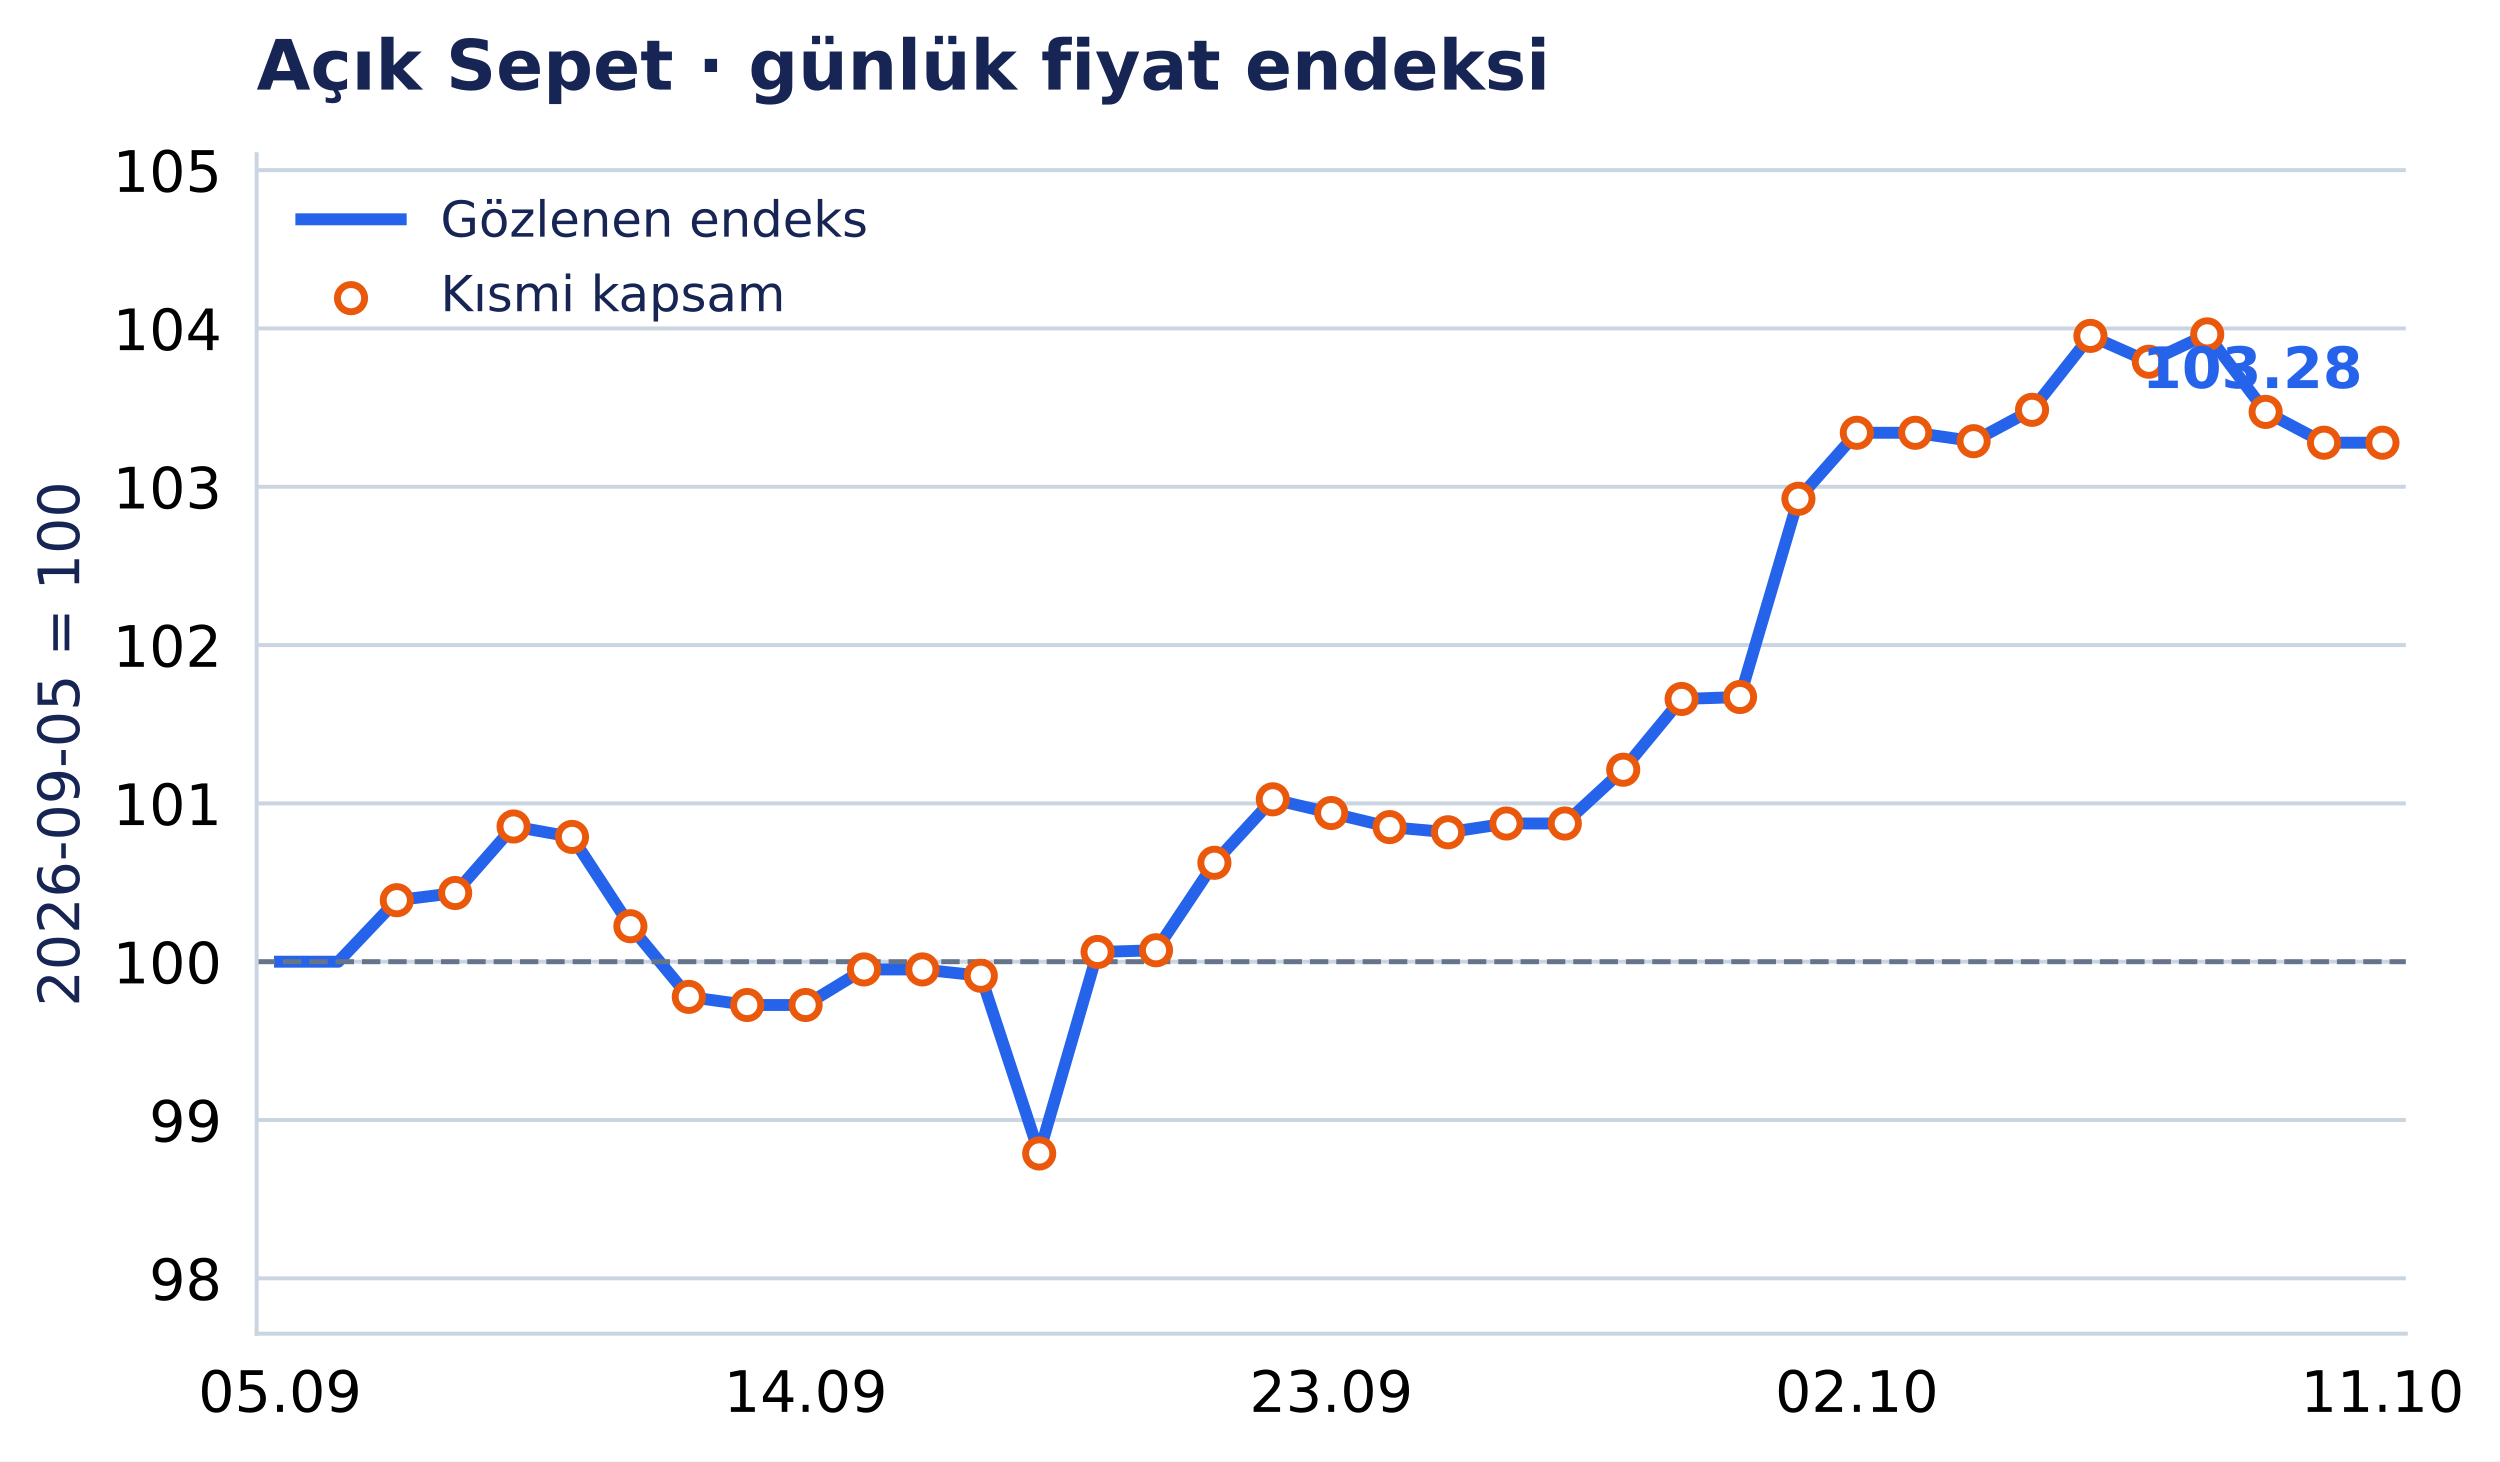
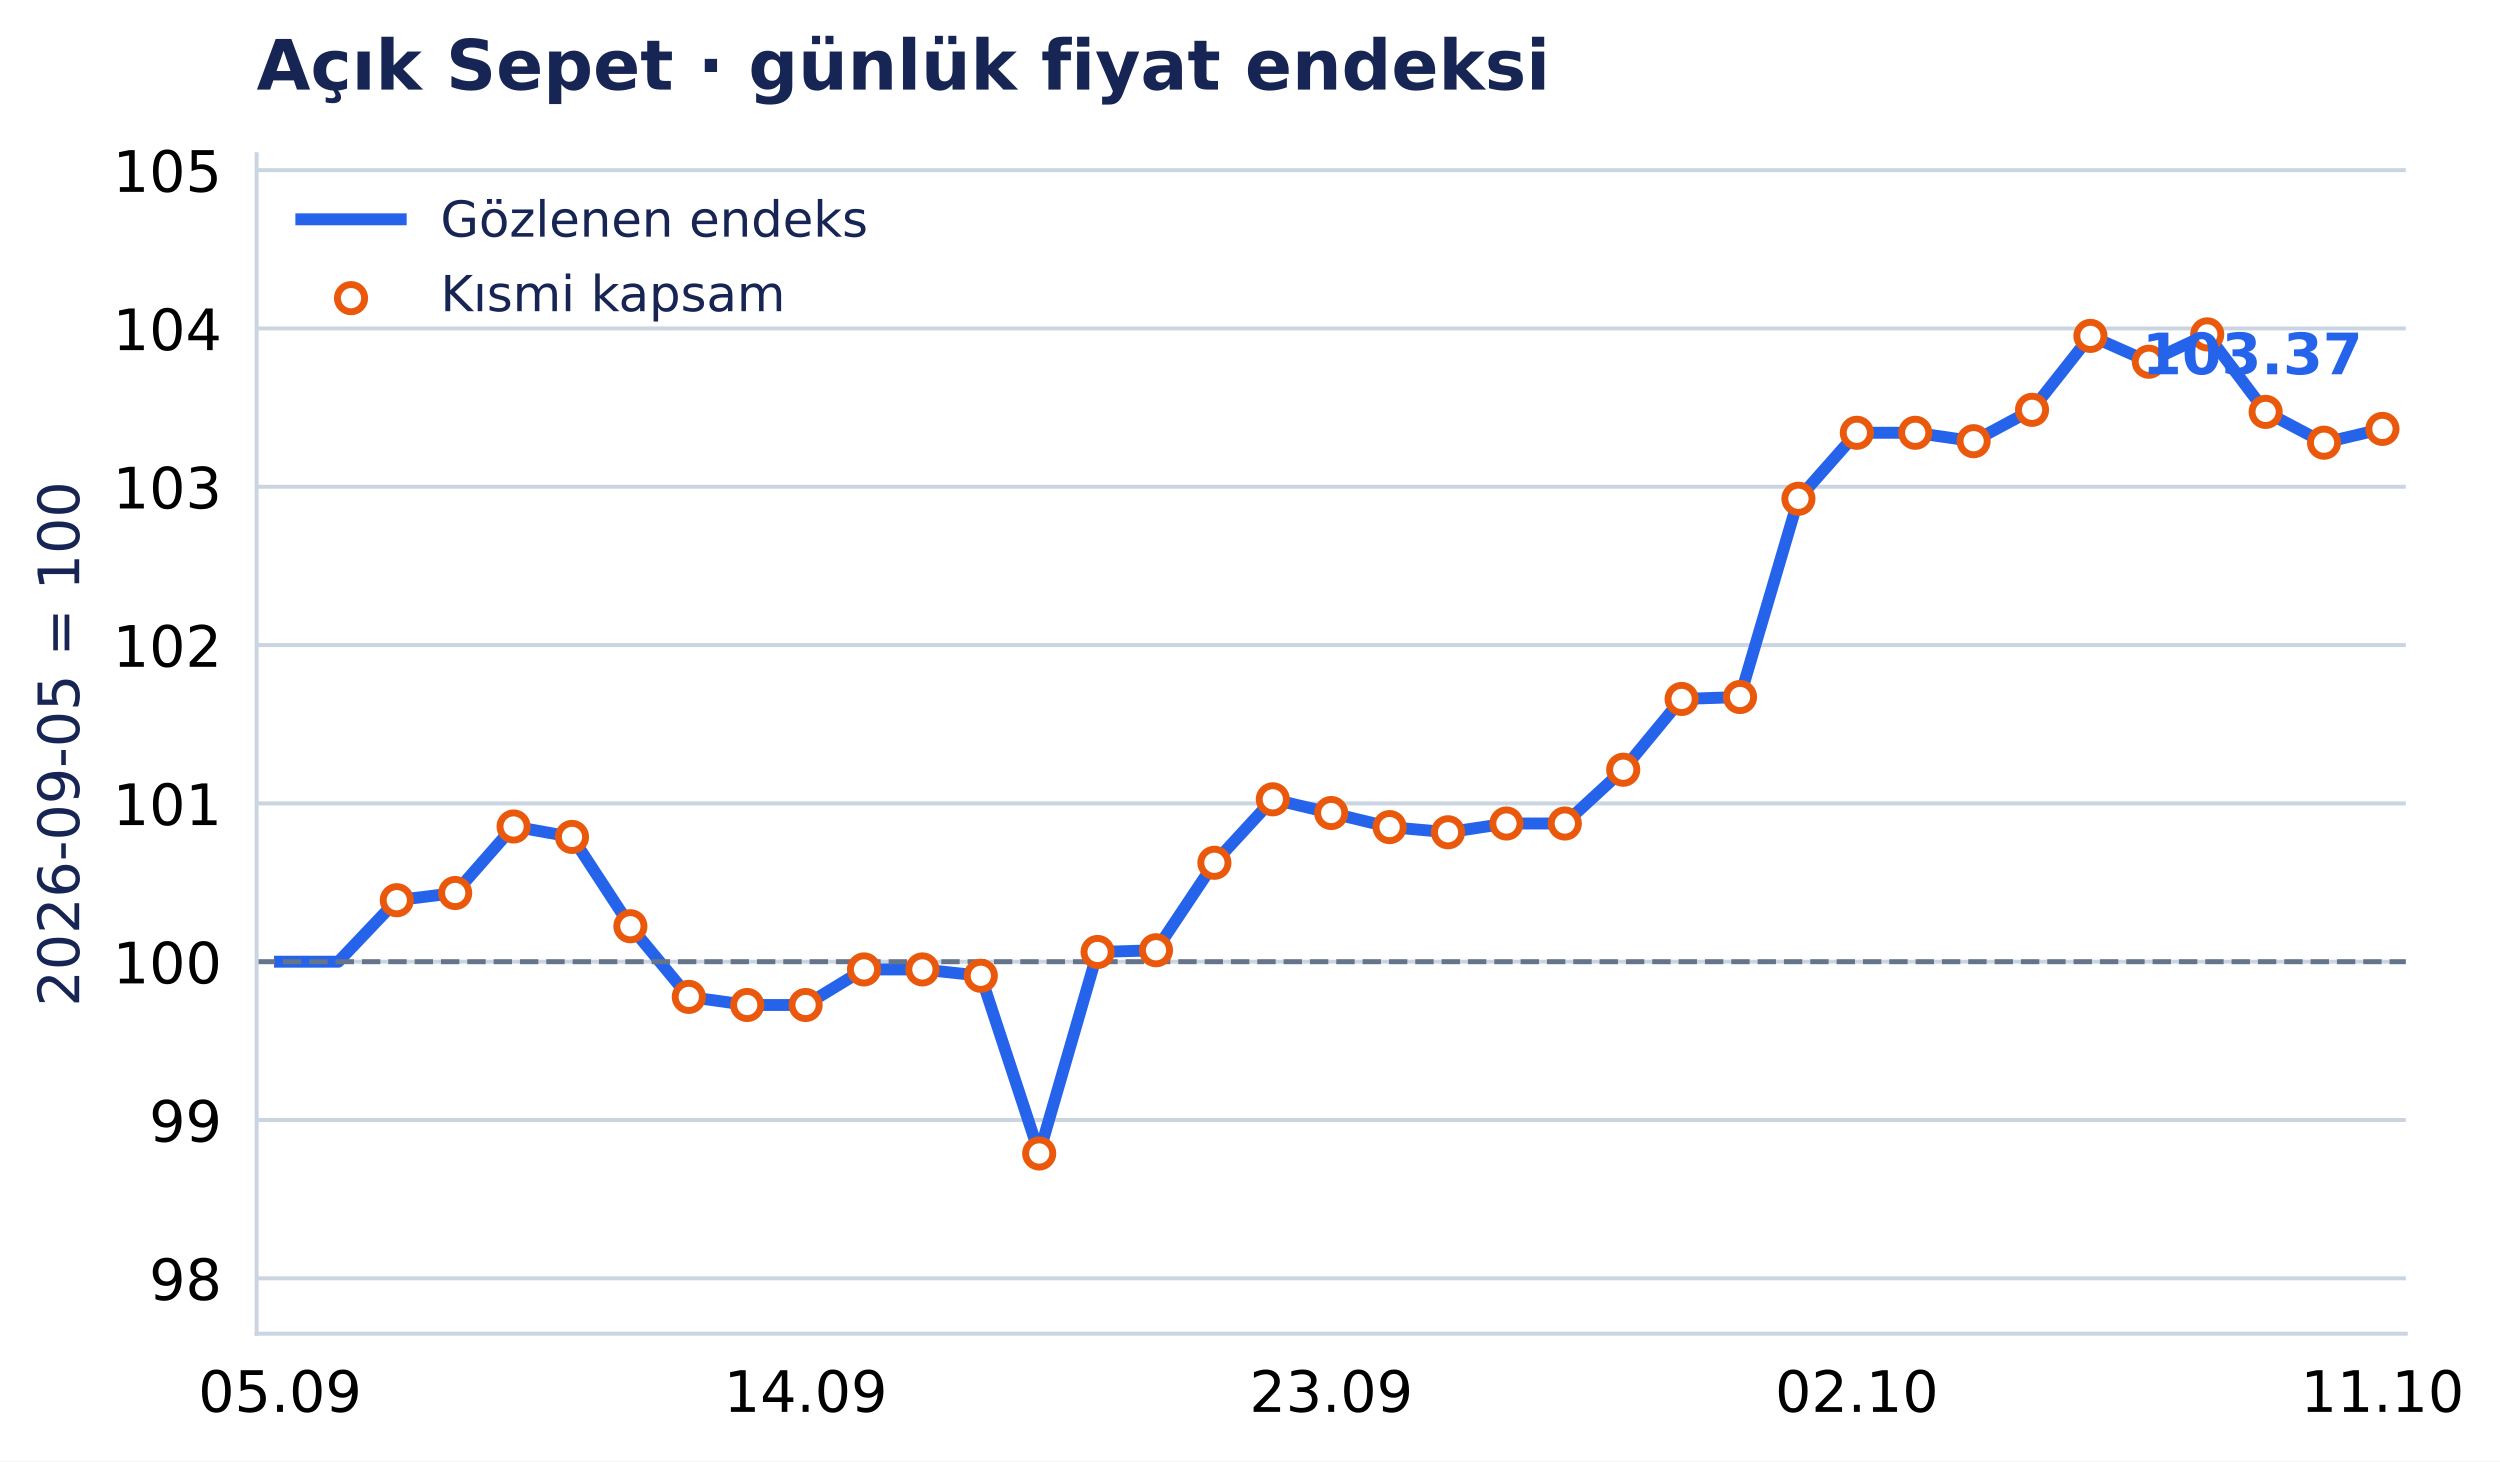
<svg xmlns="http://www.w3.org/2000/svg" xmlns:xlink="http://www.w3.org/1999/xlink" width="503.177pt" height="294.135pt" viewBox="0 0 503.177 294.135" version="1.1">
  <defs>
    <style type="text/css">*{stroke-linejoin: round; stroke-linecap: butt}</style>
  </defs>
  <g id="figure_1">
    <g id="patch_1">
      <path d="M 0 294.135 L 503.177 294.135 L 503.177 0 L 0 0 z " style="fill: #ffffff" />
    </g>
    <g id="axes_1">
      <g id="patch_2">
        <path d="M 51.651 268.435 L 484.218 268.435 L 484.218 31.035 L 51.651 31.035 z " style="fill: #ffffff" />
      </g>
      <g id="matplotlib.axis_1">
        <g id="xtick_1">
          <g id="line2d_1" />
          <g id="text_1">
            <text style="font-size: 11.5px; font-family: 'DejaVu Sans', 'Bitstream Vera Sans', 'Computer Modern Sans Serif', 'Lucida Grande', 'Verdana', 'Geneva', 'Lucid', 'Arial', 'Helvetica', 'Avant Garde', sans-serif; text-anchor: middle" x="56.352" y="284.172" transform="rotate(-0 56.35244 284.172)">05.09</text>
          </g>
        </g>
        <g id="xtick_2">
          <g id="line2d_2" />
          <g id="text_2">
            <text style="font-size: 11.5px; font-family: 'DejaVu Sans', 'Bitstream Vera Sans', 'Computer Modern Sans Serif', 'Lucida Grande', 'Verdana', 'Geneva', 'Lucid', 'Arial', 'Helvetica', 'Avant Garde', sans-serif; text-anchor: middle" x="162.143" y="284.172" transform="rotate(-0 162.1433 284.172)">14.09</text>
          </g>
        </g>
        <g id="xtick_3">
          <g id="line2d_3" />
          <g id="text_3">
            <text style="font-size: 11.5px; font-family: 'DejaVu Sans', 'Bitstream Vera Sans', 'Computer Modern Sans Serif', 'Lucida Grande', 'Verdana', 'Geneva', 'Lucid', 'Arial', 'Helvetica', 'Avant Garde', sans-serif; text-anchor: middle" x="267.934" y="284.172" transform="rotate(-0 267.9341 284.172)">23.09</text>
          </g>
        </g>
        <g id="xtick_4">
          <g id="line2d_4" />
          <g id="text_4">
            <text style="font-size: 11.5px; font-family: 'DejaVu Sans', 'Bitstream Vera Sans', 'Computer Modern Sans Serif', 'Lucida Grande', 'Verdana', 'Geneva', 'Lucid', 'Arial', 'Helvetica', 'Avant Garde', sans-serif; text-anchor: middle" x="373.725" y="284.172" transform="rotate(-0 373.7249 284.172)">02.10</text>
          </g>
        </g>
        <g id="xtick_5">
          <g id="line2d_5" />
          <g id="text_5">
            <text style="font-size: 11.5px; font-family: 'DejaVu Sans', 'Bitstream Vera Sans', 'Computer Modern Sans Serif', 'Lucida Grande', 'Verdana', 'Geneva', 'Lucid', 'Arial', 'Helvetica', 'Avant Garde', sans-serif; text-anchor: middle" x="479.516" y="284.172" transform="rotate(-0 479.5158 284.172)">11.10</text>
          </g>
        </g>
      </g>
      <g id="matplotlib.axis_2">
        <g id="ytick_1">
          <g id="line2d_6">
            <path d="M 51.651 257.29 L 484.218 257.29 " clip-path="url(#p63515ebff5)" style="fill: none; stroke: #cbd5e1; stroke-width: 0.8; stroke-linecap: square" />
          </g>
          <g id="line2d_7" />
          <g id="text_6">
            <text style="font-size: 11.5px; font-family: 'DejaVu Sans', 'Bitstream Vera Sans', 'Computer Modern Sans Serif', 'Lucida Grande', 'Verdana', 'Geneva', 'Lucid', 'Arial', 'Helvetica', 'Avant Garde', sans-serif; text-anchor: end" x="44.651" y="261.659" transform="rotate(-0 44.65062 261.6587)">98</text>
          </g>
        </g>
        <g id="ytick_2">
          <g id="line2d_8">
            <path d="M 51.651 225.426 L 484.218 225.426 " clip-path="url(#p63515ebff5)" style="fill: none; stroke: #cbd5e1; stroke-width: 0.8; stroke-linecap: square" />
          </g>
          <g id="line2d_9" />
          <g id="text_7">
            <text style="font-size: 11.5px; font-family: 'DejaVu Sans', 'Bitstream Vera Sans', 'Computer Modern Sans Serif', 'Lucida Grande', 'Verdana', 'Geneva', 'Lucid', 'Arial', 'Helvetica', 'Avant Garde', sans-serif; text-anchor: end" x="44.651" y="229.795" transform="rotate(-0 44.65062 229.7947)">99</text>
          </g>
        </g>
        <g id="ytick_3">
          <g id="line2d_10">
            <path d="M 51.651 193.562 L 484.218 193.562 " clip-path="url(#p63515ebff5)" style="fill: none; stroke: #cbd5e1; stroke-width: 0.8; stroke-linecap: square" />
          </g>
          <g id="line2d_11" />
          <g id="text_8">
            <text style="font-size: 11.5px; font-family: 'DejaVu Sans', 'Bitstream Vera Sans', 'Computer Modern Sans Serif', 'Lucida Grande', 'Verdana', 'Geneva', 'Lucid', 'Arial', 'Helvetica', 'Avant Garde', sans-serif; text-anchor: end" x="44.651" y="197.931" transform="rotate(-0 44.65062 197.9307)">100</text>
          </g>
        </g>
        <g id="ytick_4">
          <g id="line2d_12">
            <path d="M 51.651 161.698 L 484.218 161.698 " clip-path="url(#p63515ebff5)" style="fill: none; stroke: #cbd5e1; stroke-width: 0.8; stroke-linecap: square" />
          </g>
          <g id="line2d_13" />
          <g id="text_9">
            <text style="font-size: 11.5px; font-family: 'DejaVu Sans', 'Bitstream Vera Sans', 'Computer Modern Sans Serif', 'Lucida Grande', 'Verdana', 'Geneva', 'Lucid', 'Arial', 'Helvetica', 'Avant Garde', sans-serif; text-anchor: end" x="44.651" y="166.067" transform="rotate(-0 44.65062 166.0667)">101</text>
          </g>
        </g>
        <g id="ytick_5">
          <g id="line2d_14">
            <path d="M 51.651 129.834 L 484.218 129.834 " clip-path="url(#p63515ebff5)" style="fill: none; stroke: #cbd5e1; stroke-width: 0.8; stroke-linecap: square" />
          </g>
          <g id="line2d_15" />
          <g id="text_10">
            <text style="font-size: 11.5px; font-family: 'DejaVu Sans', 'Bitstream Vera Sans', 'Computer Modern Sans Serif', 'Lucida Grande', 'Verdana', 'Geneva', 'Lucid', 'Arial', 'Helvetica', 'Avant Garde', sans-serif; text-anchor: end" x="44.651" y="134.203" transform="rotate(-0 44.65062 134.2027)">102</text>
          </g>
        </g>
        <g id="ytick_6">
          <g id="line2d_16">
            <path d="M 51.651 97.97 L 484.218 97.97 " clip-path="url(#p63515ebff5)" style="fill: none; stroke: #cbd5e1; stroke-width: 0.8; stroke-linecap: square" />
          </g>
          <g id="line2d_17" />
          <g id="text_11">
            <text style="font-size: 11.5px; font-family: 'DejaVu Sans', 'Bitstream Vera Sans', 'Computer Modern Sans Serif', 'Lucida Grande', 'Verdana', 'Geneva', 'Lucid', 'Arial', 'Helvetica', 'Avant Garde', sans-serif; text-anchor: end" x="44.651" y="102.339" transform="rotate(-0 44.65062 102.3387)">103</text>
          </g>
        </g>
        <g id="ytick_7">
          <g id="line2d_18">
            <path d="M 51.651 66.106 L 484.218 66.106 " clip-path="url(#p63515ebff5)" style="fill: none; stroke: #cbd5e1; stroke-width: 0.8; stroke-linecap: square" />
          </g>
          <g id="line2d_19" />
          <g id="text_12">
            <text style="font-size: 11.5px; font-family: 'DejaVu Sans', 'Bitstream Vera Sans', 'Computer Modern Sans Serif', 'Lucida Grande', 'Verdana', 'Geneva', 'Lucid', 'Arial', 'Helvetica', 'Avant Garde', sans-serif; text-anchor: end" x="44.651" y="70.475" transform="rotate(-0 44.65062 70.4747)">104</text>
          </g>
        </g>
        <g id="ytick_8">
          <g id="line2d_20">
            <path d="M 51.651 34.242 L 484.218 34.242 " clip-path="url(#p63515ebff5)" style="fill: none; stroke: #cbd5e1; stroke-width: 0.8; stroke-linecap: square" />
          </g>
          <g id="line2d_21" />
          <g id="text_13">
            <text style="font-size: 11.5px; font-family: 'DejaVu Sans', 'Bitstream Vera Sans', 'Computer Modern Sans Serif', 'Lucida Grande', 'Verdana', 'Geneva', 'Lucid', 'Arial', 'Helvetica', 'Avant Garde', sans-serif; text-anchor: end" x="44.651" y="38.611" transform="rotate(-0 44.65062 38.61071)">105</text>
          </g>
        </g>
        <g id="text_14">
          <text style="font-size: 11.5px; font-family: 'DejaVu Sans', 'Bitstream Vera Sans', 'Computer Modern Sans Serif', 'Lucida Grande', 'Verdana', 'Geneva', 'Lucid', 'Arial', 'Helvetica', 'Avant Garde', sans-serif; text-anchor: middle; fill: #172554" x="15.937" y="149.735" transform="rotate(-90 15.93731 149.7347)">2026-09-05 = 100</text>
        </g>
      </g>
      <g id="line2d_22">
-         <path d="M 56.352 193.562 L 68.107 193.562 L 79.862 181.186 L 91.616 179.736 L 103.371 166.35 L 115.125 168.45 L 126.88 186.424 L 138.634 200.645 L 150.389 202.277 L 162.143 202.277 L 173.898 195.117 L 185.652 195.117 L 197.407 196.398 L 209.161 232.165 L 220.916 191.606 L 232.67 191.258 L 244.425 173.653 L 256.18 160.879 L 267.934 163.639 L 279.689 166.471 L 291.443 167.513 L 303.198 165.748 L 314.952 165.748 L 326.707 154.921 L 338.461 140.681 L 350.216 140.289 L 361.97 100.385 L 373.725 87.108 L 385.479 87.108 L 397.234 88.8 L 408.989 82.487 L 420.743 67.607 L 432.498 72.807 L 444.252 67.304 L 456.007 82.902 L 467.761 89.105 L 479.516 89.105 " clip-path="url(#p63515ebff5)" style="fill: none; stroke: #2563eb; stroke-width: 2.4; stroke-linecap: square" />
+         <path d="M 56.352 193.562 L 68.107 193.562 L 79.862 181.186 L 91.616 179.736 L 103.371 166.35 L 115.125 168.45 L 126.88 186.424 L 138.634 200.645 L 150.389 202.277 L 162.143 202.277 L 173.898 195.117 L 185.652 195.117 L 197.407 196.398 L 209.161 232.165 L 220.916 191.606 L 232.67 191.258 L 244.425 173.653 L 256.18 160.879 L 267.934 163.639 L 279.689 166.471 L 291.443 167.513 L 303.198 165.748 L 314.952 165.748 L 326.707 154.921 L 338.461 140.681 L 350.216 140.289 L 361.97 100.385 L 373.725 87.108 L 385.479 87.108 L 397.234 88.8 L 408.989 82.487 L 420.743 67.607 L 432.498 72.807 L 444.252 67.304 L 456.007 82.902 L 467.761 89.105 L 479.516 86.327 " clip-path="url(#p63515ebff5)" style="fill: none; stroke: #2563eb; stroke-width: 2.4; stroke-linecap: square" />
      </g>
      <g id="line2d_23">
        <path d="M 51.651 193.562 L 484.218 193.562 " clip-path="url(#p63515ebff5)" style="fill: none; stroke-dasharray: 3.7,1.6; stroke-dashoffset: 0; stroke: #64748b" />
      </g>
      <g id="patch_3">
        <path d="M 51.651 268.435 L 51.651 31.035 " style="fill: none; stroke: #cbd5e1; stroke-width: 0.8; stroke-linejoin: miter; stroke-linecap: square" />
      </g>
      <g id="patch_4">
        <path d="M 51.651 268.435 L 484.218 268.435 " style="fill: none; stroke: #cbd5e1; stroke-width: 0.8; stroke-linejoin: miter; stroke-linecap: square" />
      </g>
      <g id="PathCollection_1">
        <defs>
          <path id="m3957c04aab" d="M 0 2.739 C 0.726 2.739 1.423 2.45 1.936 1.936 C 2.45 1.423 2.739 0.726 2.739 0 C 2.739 -0.726 2.45 -1.423 1.936 -1.936 C 1.423 -2.45 0.726 -2.739 0 -2.739 C -0.726 -2.739 -1.423 -2.45 -1.936 -1.936 C -2.45 -1.423 -2.739 -0.726 -2.739 0 C -2.739 0.726 -2.45 1.423 -1.936 1.936 C -1.423 2.45 -0.726 2.739 0 2.739 z " style="stroke: #ea580c; stroke-width: 1.4" />
        </defs>
        <g clip-path="url(#p63515ebff5)">
          <use xlink:href="#m3957c04aab" x="79.862" y="181.186" style="fill: #ffffff; stroke: #ea580c; stroke-width: 1.4" />
          <use xlink:href="#m3957c04aab" x="91.616" y="179.736" style="fill: #ffffff; stroke: #ea580c; stroke-width: 1.4" />
          <use xlink:href="#m3957c04aab" x="103.371" y="166.35" style="fill: #ffffff; stroke: #ea580c; stroke-width: 1.4" />
          <use xlink:href="#m3957c04aab" x="115.125" y="168.45" style="fill: #ffffff; stroke: #ea580c; stroke-width: 1.4" />
          <use xlink:href="#m3957c04aab" x="126.88" y="186.424" style="fill: #ffffff; stroke: #ea580c; stroke-width: 1.4" />
          <use xlink:href="#m3957c04aab" x="138.634" y="200.645" style="fill: #ffffff; stroke: #ea580c; stroke-width: 1.4" />
          <use xlink:href="#m3957c04aab" x="150.389" y="202.277" style="fill: #ffffff; stroke: #ea580c; stroke-width: 1.4" />
          <use xlink:href="#m3957c04aab" x="162.143" y="202.277" style="fill: #ffffff; stroke: #ea580c; stroke-width: 1.4" />
          <use xlink:href="#m3957c04aab" x="173.898" y="195.117" style="fill: #ffffff; stroke: #ea580c; stroke-width: 1.4" />
          <use xlink:href="#m3957c04aab" x="185.652" y="195.117" style="fill: #ffffff; stroke: #ea580c; stroke-width: 1.4" />
          <use xlink:href="#m3957c04aab" x="197.407" y="196.398" style="fill: #ffffff; stroke: #ea580c; stroke-width: 1.4" />
          <use xlink:href="#m3957c04aab" x="209.161" y="232.165" style="fill: #ffffff; stroke: #ea580c; stroke-width: 1.4" />
          <use xlink:href="#m3957c04aab" x="220.916" y="191.606" style="fill: #ffffff; stroke: #ea580c; stroke-width: 1.4" />
          <use xlink:href="#m3957c04aab" x="232.67" y="191.258" style="fill: #ffffff; stroke: #ea580c; stroke-width: 1.4" />
          <use xlink:href="#m3957c04aab" x="244.425" y="173.653" style="fill: #ffffff; stroke: #ea580c; stroke-width: 1.4" />
          <use xlink:href="#m3957c04aab" x="256.18" y="160.879" style="fill: #ffffff; stroke: #ea580c; stroke-width: 1.4" />
          <use xlink:href="#m3957c04aab" x="267.934" y="163.639" style="fill: #ffffff; stroke: #ea580c; stroke-width: 1.4" />
          <use xlink:href="#m3957c04aab" x="279.689" y="166.471" style="fill: #ffffff; stroke: #ea580c; stroke-width: 1.4" />
          <use xlink:href="#m3957c04aab" x="291.443" y="167.513" style="fill: #ffffff; stroke: #ea580c; stroke-width: 1.4" />
          <use xlink:href="#m3957c04aab" x="303.198" y="165.748" style="fill: #ffffff; stroke: #ea580c; stroke-width: 1.4" />
          <use xlink:href="#m3957c04aab" x="314.952" y="165.748" style="fill: #ffffff; stroke: #ea580c; stroke-width: 1.4" />
          <use xlink:href="#m3957c04aab" x="326.707" y="154.921" style="fill: #ffffff; stroke: #ea580c; stroke-width: 1.4" />
          <use xlink:href="#m3957c04aab" x="338.461" y="140.681" style="fill: #ffffff; stroke: #ea580c; stroke-width: 1.4" />
          <use xlink:href="#m3957c04aab" x="350.216" y="140.289" style="fill: #ffffff; stroke: #ea580c; stroke-width: 1.4" />
          <use xlink:href="#m3957c04aab" x="361.97" y="100.385" style="fill: #ffffff; stroke: #ea580c; stroke-width: 1.4" />
          <use xlink:href="#m3957c04aab" x="373.725" y="87.108" style="fill: #ffffff; stroke: #ea580c; stroke-width: 1.4" />
          <use xlink:href="#m3957c04aab" x="385.479" y="87.108" style="fill: #ffffff; stroke: #ea580c; stroke-width: 1.4" />
          <use xlink:href="#m3957c04aab" x="397.234" y="88.8" style="fill: #ffffff; stroke: #ea580c; stroke-width: 1.4" />
          <use xlink:href="#m3957c04aab" x="408.989" y="82.487" style="fill: #ffffff; stroke: #ea580c; stroke-width: 1.4" />
          <use xlink:href="#m3957c04aab" x="420.743" y="67.607" style="fill: #ffffff; stroke: #ea580c; stroke-width: 1.4" />
          <use xlink:href="#m3957c04aab" x="432.498" y="72.807" style="fill: #ffffff; stroke: #ea580c; stroke-width: 1.4" />
          <use xlink:href="#m3957c04aab" x="444.252" y="67.304" style="fill: #ffffff; stroke: #ea580c; stroke-width: 1.4" />
          <use xlink:href="#m3957c04aab" x="456.007" y="82.902" style="fill: #ffffff; stroke: #ea580c; stroke-width: 1.4" />
          <use xlink:href="#m3957c04aab" x="467.761" y="89.105" style="fill: #ffffff; stroke: #ea580c; stroke-width: 1.4" />
-           <use xlink:href="#m3957c04aab" x="479.516" y="89.105" style="fill: #ffffff; stroke: #ea580c; stroke-width: 1.4" />
+           <use xlink:href="#m3957c04aab" x="479.516" y="86.327" style="fill: #ffffff; stroke: #ea580c; stroke-width: 1.4" />
        </g>
      </g>
      <g id="text_15">
-         <text style="font-weight: 700; font-size: 11.5px; font-family: 'DejaVu Sans', 'Bitstream Vera Sans', 'Computer Modern Sans Serif', 'Lucida Grande', 'Verdana', 'Geneva', 'Lucid', 'Arial', 'Helvetica', 'Avant Garde', sans-serif; text-anchor: end; fill: #2563eb" x="475.516" y="78.105" transform="rotate(-0 475.5158 78.10548)">103.28</text>
+         <text style="font-weight: 700; font-size: 11.5px; font-family: 'DejaVu Sans', 'Bitstream Vera Sans', 'Computer Modern Sans Serif', 'Lucida Grande', 'Verdana', 'Geneva', 'Lucid', 'Arial', 'Helvetica', 'Avant Garde', sans-serif; text-anchor: end; fill: #2563eb" x="475.516" y="75.327" transform="rotate(-0 475.5158 75.32694)">103.37</text>
      </g>
      <g id="text_16">
        <text style="font-weight: 700; font-size: 14px; font-family: 'DejaVu Sans', 'Bitstream Vera Sans', 'Computer Modern Sans Serif', 'Lucida Grande', 'Verdana', 'Geneva', 'Lucid', 'Arial', 'Helvetica', 'Avant Garde', sans-serif; text-anchor: start; fill: #172554" x="51.651" y="18.035" transform="rotate(-0 51.65062 18.03469)">Açık Sepet · günlük fiyat endeksi</text>
      </g>
      <g id="legend_1">
        <g id="line2d_24">
          <path d="M 60.651 44.133 L 70.651 44.133 L 80.651 44.133 " style="fill: none; stroke: #2563eb; stroke-width: 2.4; stroke-linecap: square" />
        </g>
        <g id="text_17">
          <text style="font-size: 10px; font-family: 'DejaVu Sans', 'Bitstream Vera Sans', 'Computer Modern Sans Serif', 'Lucida Grande', 'Verdana', 'Geneva', 'Lucid', 'Arial', 'Helvetica', 'Avant Garde', sans-serif; text-anchor: start; fill: #172554" x="88.651" y="47.633" transform="rotate(-0 88.65063 47.63312)">Gözlenen endeks</text>
        </g>
        <g id="PathCollection_2">
          <g>
            <use xlink:href="#m3957c04aab" x="70.651" y="60.009" style="fill: #ffffff; stroke: #ea580c; stroke-width: 1.4" />
          </g>
        </g>
        <g id="text_18">
          <text style="font-size: 10px; font-family: 'DejaVu Sans', 'Bitstream Vera Sans', 'Computer Modern Sans Serif', 'Lucida Grande', 'Verdana', 'Geneva', 'Lucid', 'Arial', 'Helvetica', 'Avant Garde', sans-serif; text-anchor: start; fill: #172554" x="88.651" y="62.634" transform="rotate(-0 88.65063 62.63391)">Kısmi kapsam</text>
        </g>
      </g>
    </g>
  </g>
  <defs>
    <clipPath id="p63515ebff5">
      <rect x="51.651" y="31.035" width="432.567" height="237.4" />
    </clipPath>
  </defs>
</svg>
